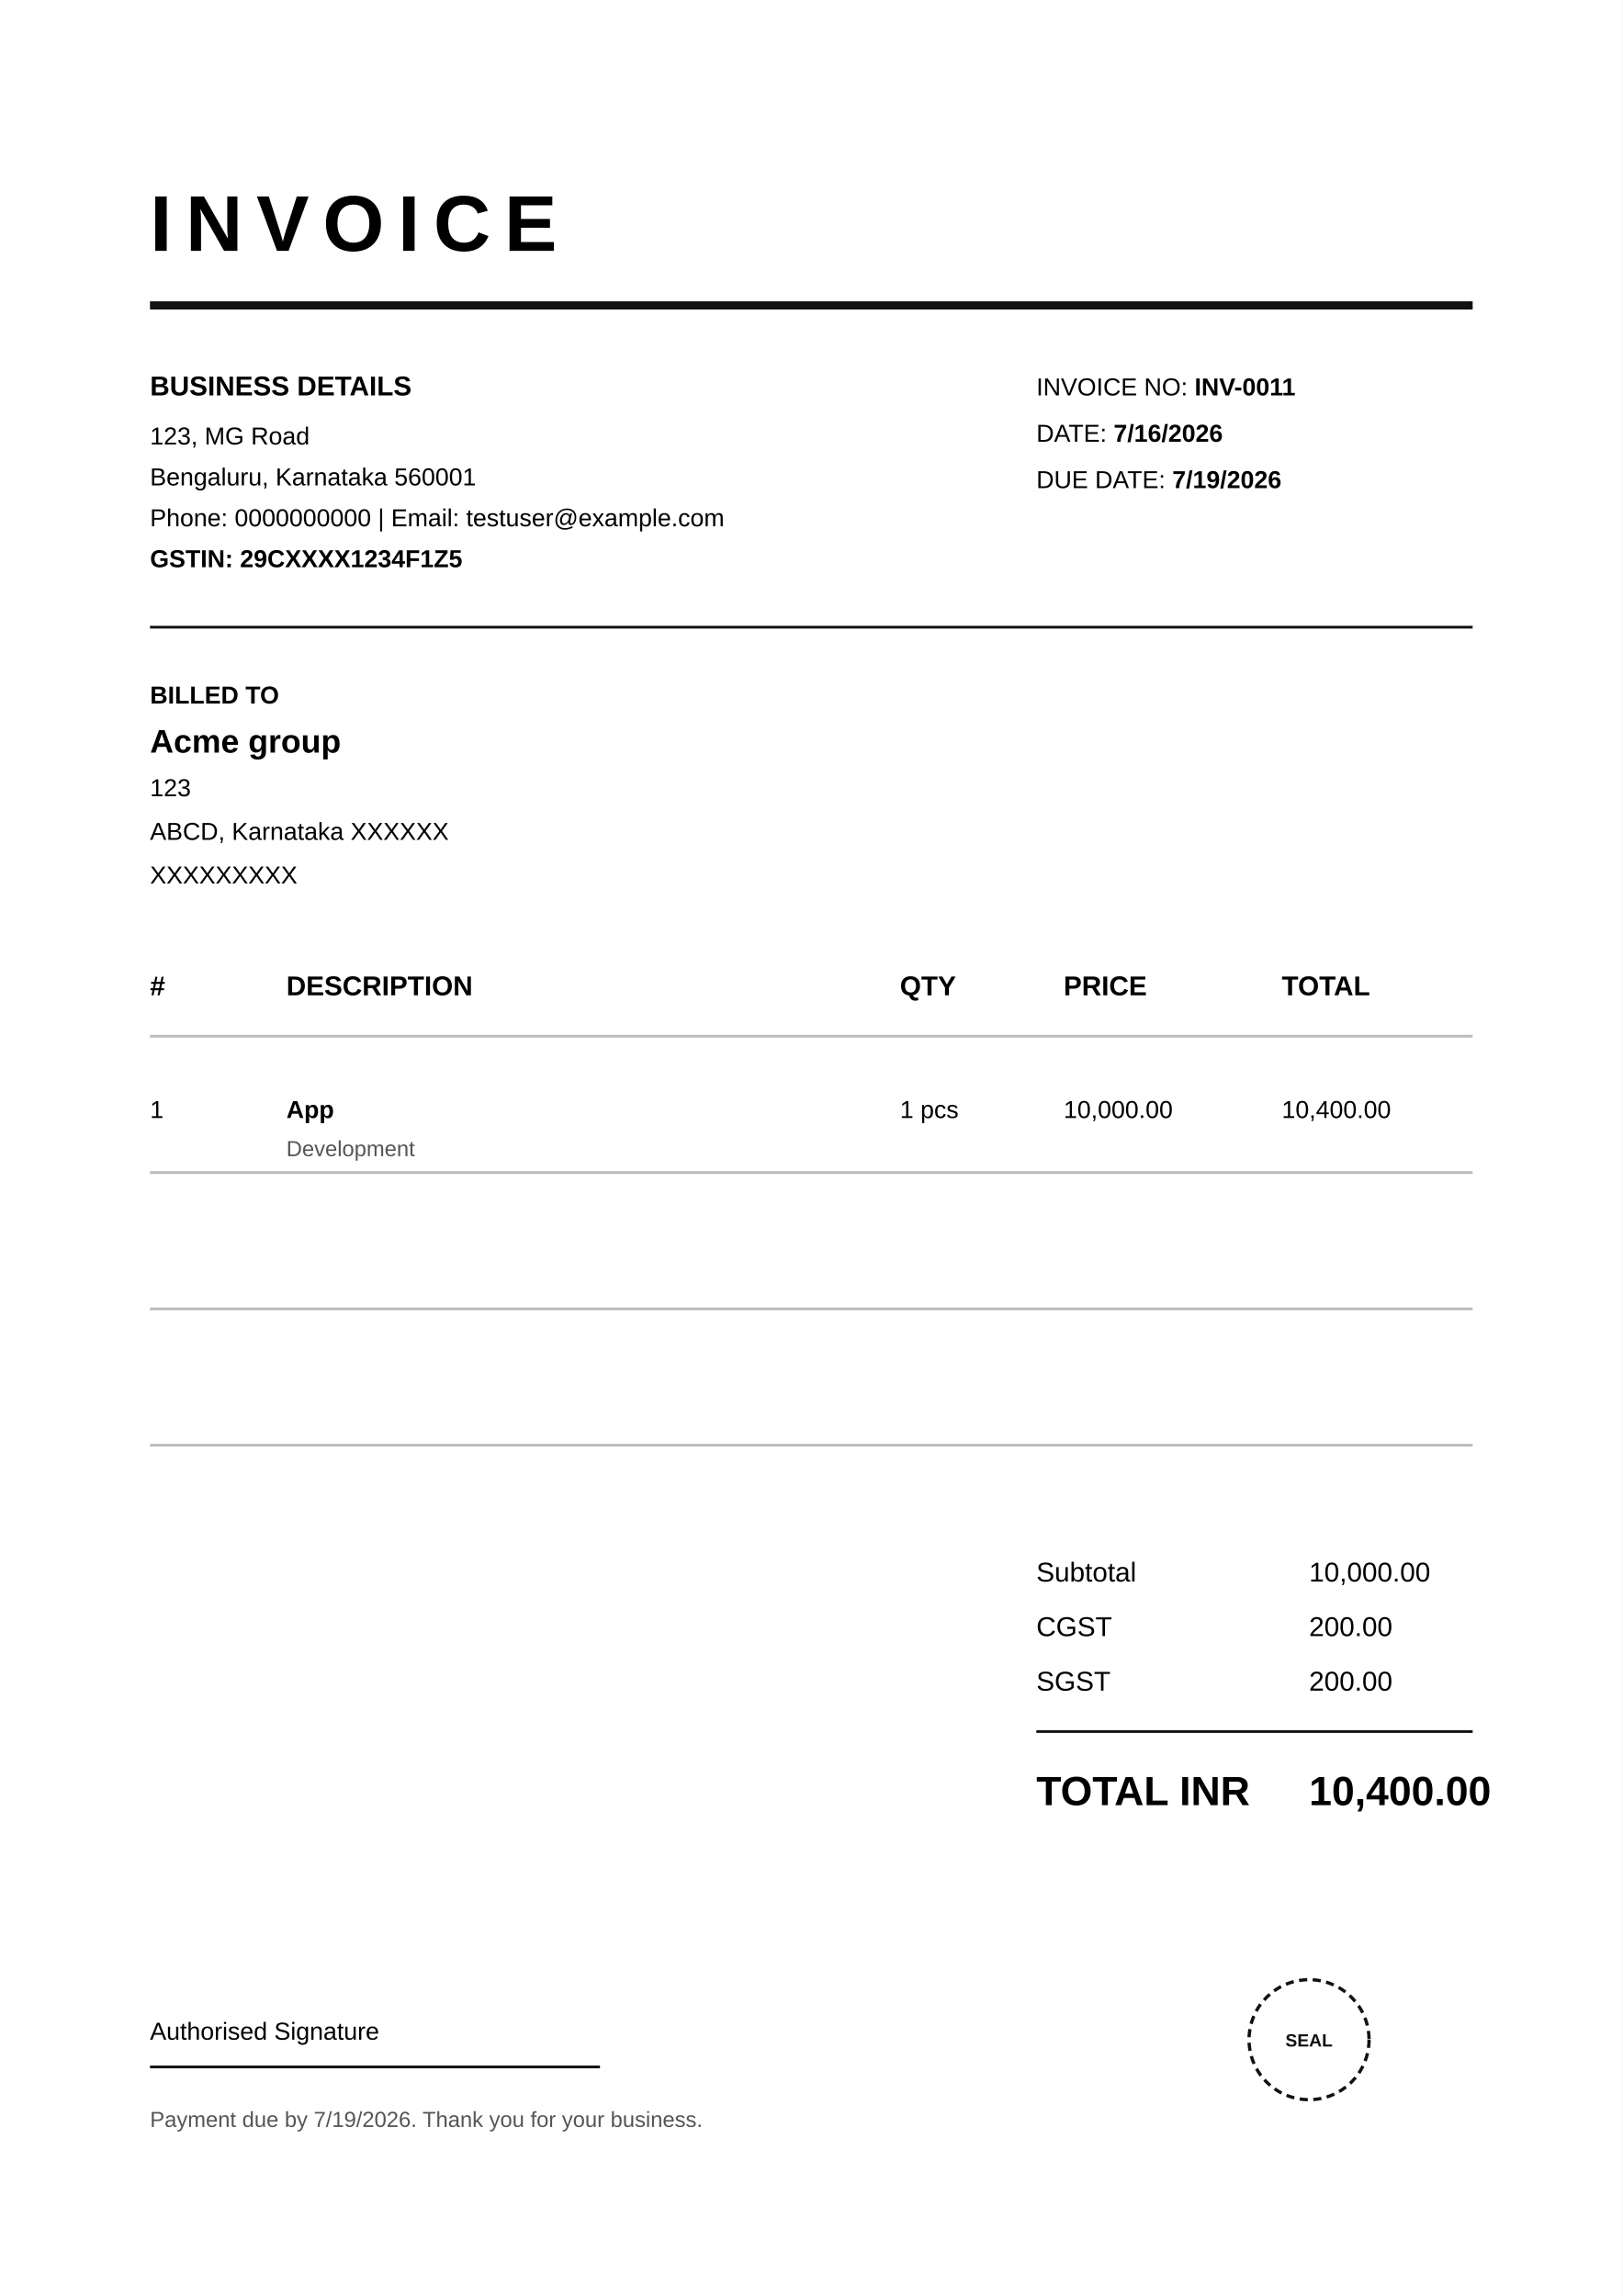
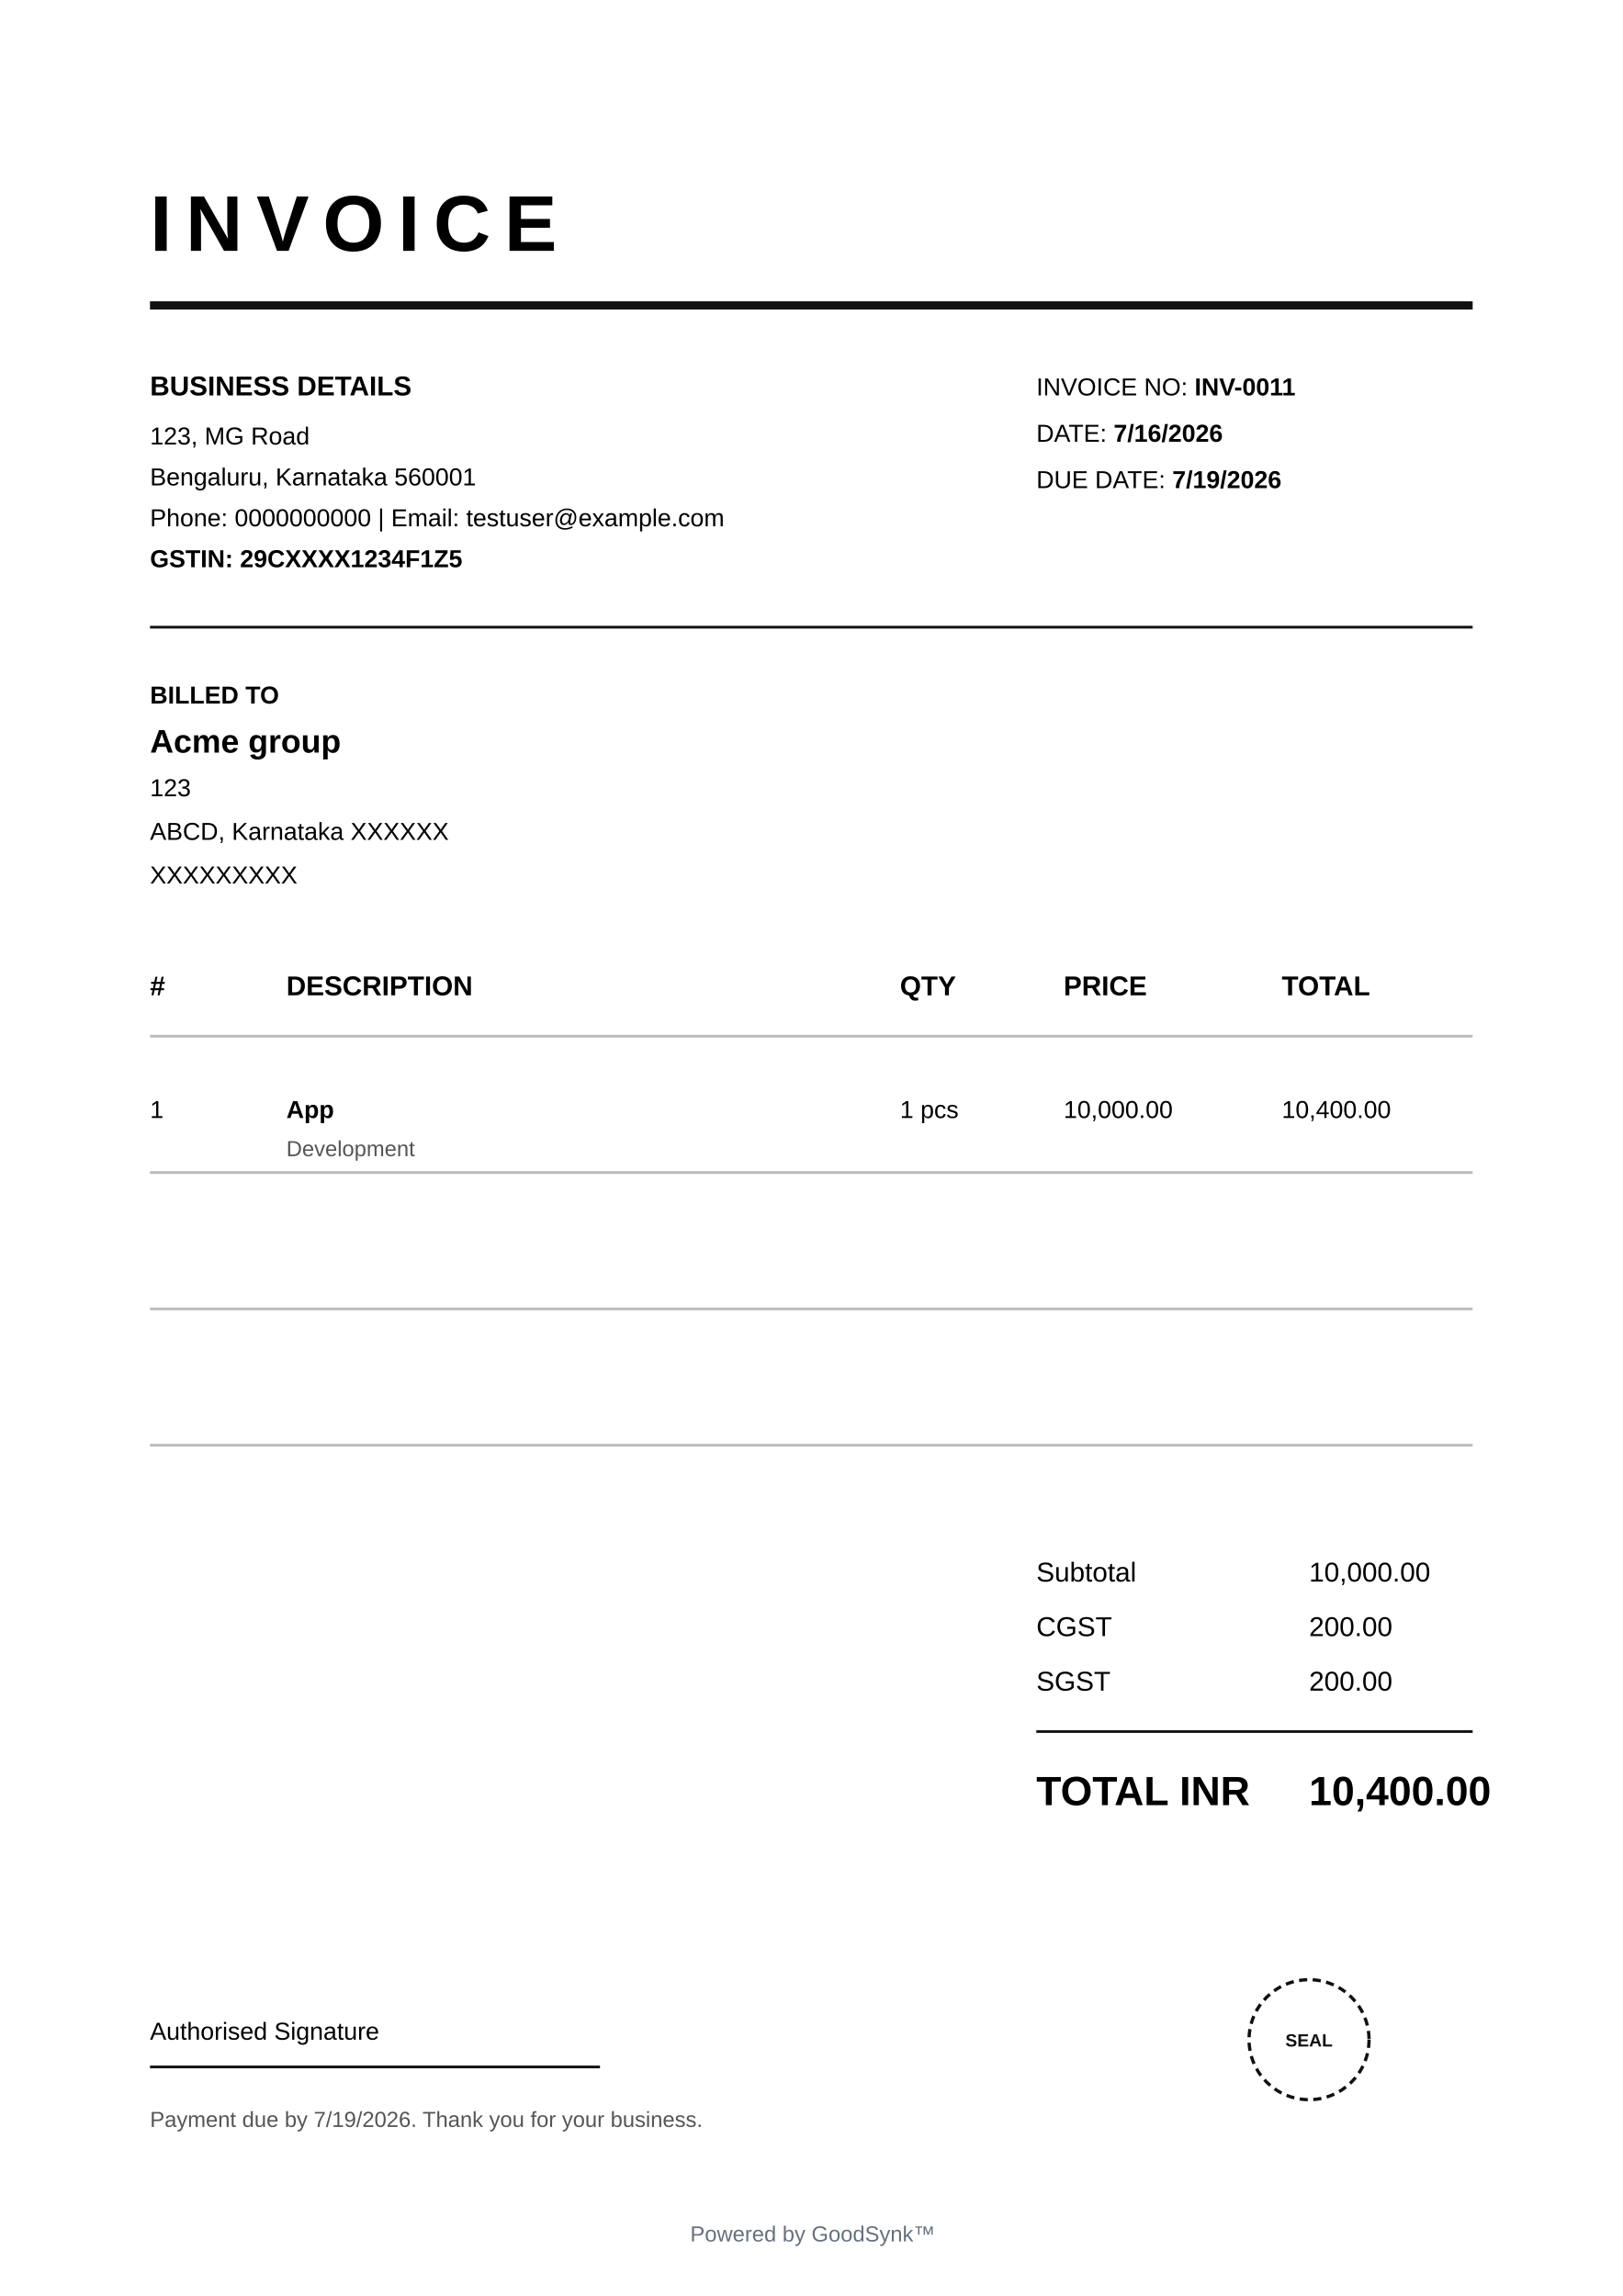
<svg xmlns="http://www.w3.org/2000/svg" width="595" height="842" viewBox="0 0 595 842">
  <rect width="595" height="842" fill="#fff" />
  <g transform="translate(55 28)" />
  <text x="55" y="92" font-family="Arial" font-size="29" font-weight="700" letter-spacing="5">INVOICE</text>
  <line x1="55" y1="112" x2="540" y2="112" stroke="#111" stroke-width="3" />
  <text x="55" y="145" font-family="Arial" font-size="10" font-weight="700">BUSINESS DETAILS</text>
  <text x="55" y="163" font-family="Arial" font-size="9">123, MG Road</text>
  <text x="55" y="178" font-family="Arial" font-size="9">Bengaluru, Karnataka 560001</text>
  <text x="55" y="193" font-family="Arial" font-size="9">Phone: 0000000000  |  Email: testuser@example.com</text>
  <text x="55" y="208" font-family="Arial" font-size="9" font-weight="700">GSTIN: 29CXXXX1234F1Z5</text>
  <text x="380" y="145" font-family="Arial" font-size="9">INVOICE NO: <tspan font-weight="700">INV-0011</tspan>
  </text>
  <text x="380" y="162" font-family="Arial" font-size="9">DATE: <tspan font-weight="700">7/16/2026</tspan>
  </text>
  <text x="380" y="179" font-family="Arial" font-size="9">DUE DATE: <tspan font-weight="700">7/19/2026</tspan>
  </text>
  <line x1="55" y1="230" x2="540" y2="230" stroke="#111" />
  <text x="55" y="258" font-family="Arial" font-size="9" font-weight="700">BILLED TO</text>
  <text x="55" y="276" font-family="Arial" font-size="12" font-weight="700">Acme group</text>
  <text x="55" y="292" font-family="Arial" font-size="9">123</text>
  <text x="55" y="308" font-family="Arial" font-size="9">ABCD, Karnataka XXXXXX</text>
  <text x="55" y="324" font-family="Arial" font-size="9">XXXXXXXXX</text>
  <text x="55" y="365" font-family="Arial" font-size="10" font-weight="700">#</text>
  <text x="105" y="365" font-family="Arial" font-size="10" font-weight="700">DESCRIPTION</text>
  <text x="330" y="365" font-family="Arial" font-size="10" font-weight="700">QTY</text>
  <text x="390" y="365" font-family="Arial" font-size="10" font-weight="700">PRICE</text>
  <text x="470" y="365" font-family="Arial" font-size="10" font-weight="700">TOTAL</text>
  <g stroke="#bbb">
    <line x1="55" y1="380" x2="540" y2="380" />
    <line x1="55" y1="430" x2="540" y2="430" />
    <line x1="55" y1="480" x2="540" y2="480" />
    <line x1="55" y1="530" x2="540" y2="530" />
  </g>
  <text x="55" y="410" font-family="Arial" font-size="9">1</text>
  <text x="105" y="410" font-family="Arial" font-size="9" font-weight="700">App</text>
  <text x="105" y="424" font-family="Arial" font-size="8" fill="#555">Development</text>
  <text x="330" y="410" font-family="Arial" font-size="9">1 pcs</text>
  <text x="390" y="410" font-family="Arial" font-size="9">10,000.00</text>
  <text x="470" y="410" font-family="Arial" font-size="9">10,400.00</text>
  <text x="380" y="580" font-family="Arial" font-size="10">Subtotal</text>
  <text x="480" y="580" font-family="Arial" font-size="10">10,000.00</text>
  <text x="380" y="600" font-family="Arial" font-size="10">CGST</text>
  <text x="480" y="600" font-family="Arial" font-size="10">200.00</text>
  <text x="380" y="620" font-family="Arial" font-size="10">SGST</text>
  <text x="480" y="620" font-family="Arial" font-size="10">200.00</text>
  <line x1="380" y1="635" x2="540" y2="635" stroke="#111" />
  <text x="380" y="662" font-family="Arial" font-size="15" font-weight="700">TOTAL INR</text>
  <text x="480" y="662" font-family="Arial" font-size="15" font-weight="700">10,400.00</text>
  <text x="55" y="748" font-family="Arial" font-size="9">Authorised Signature</text>
  <line x1="55" y1="758" x2="220" y2="758" stroke="#111" />
  <circle cx="480" cy="748" r="22" fill="none" stroke="#111" stroke-width="1.2" stroke-dasharray="3,2" />
  <text x="480" y="750.5" text-anchor="middle" font-family="Arial" font-size="6.5" font-weight="700" fill="#111">SEAL</text>
  <text x="55" y="780" font-family="Arial" font-size="8" fill="#555">Payment due by 7/19/2026. Thank you for your business.</text>
+   <text x="298" y="822" text-anchor="middle" font-family="Arial" font-size="8" fill="#66717d">Powered by GoodSynk™</text>
</svg>
